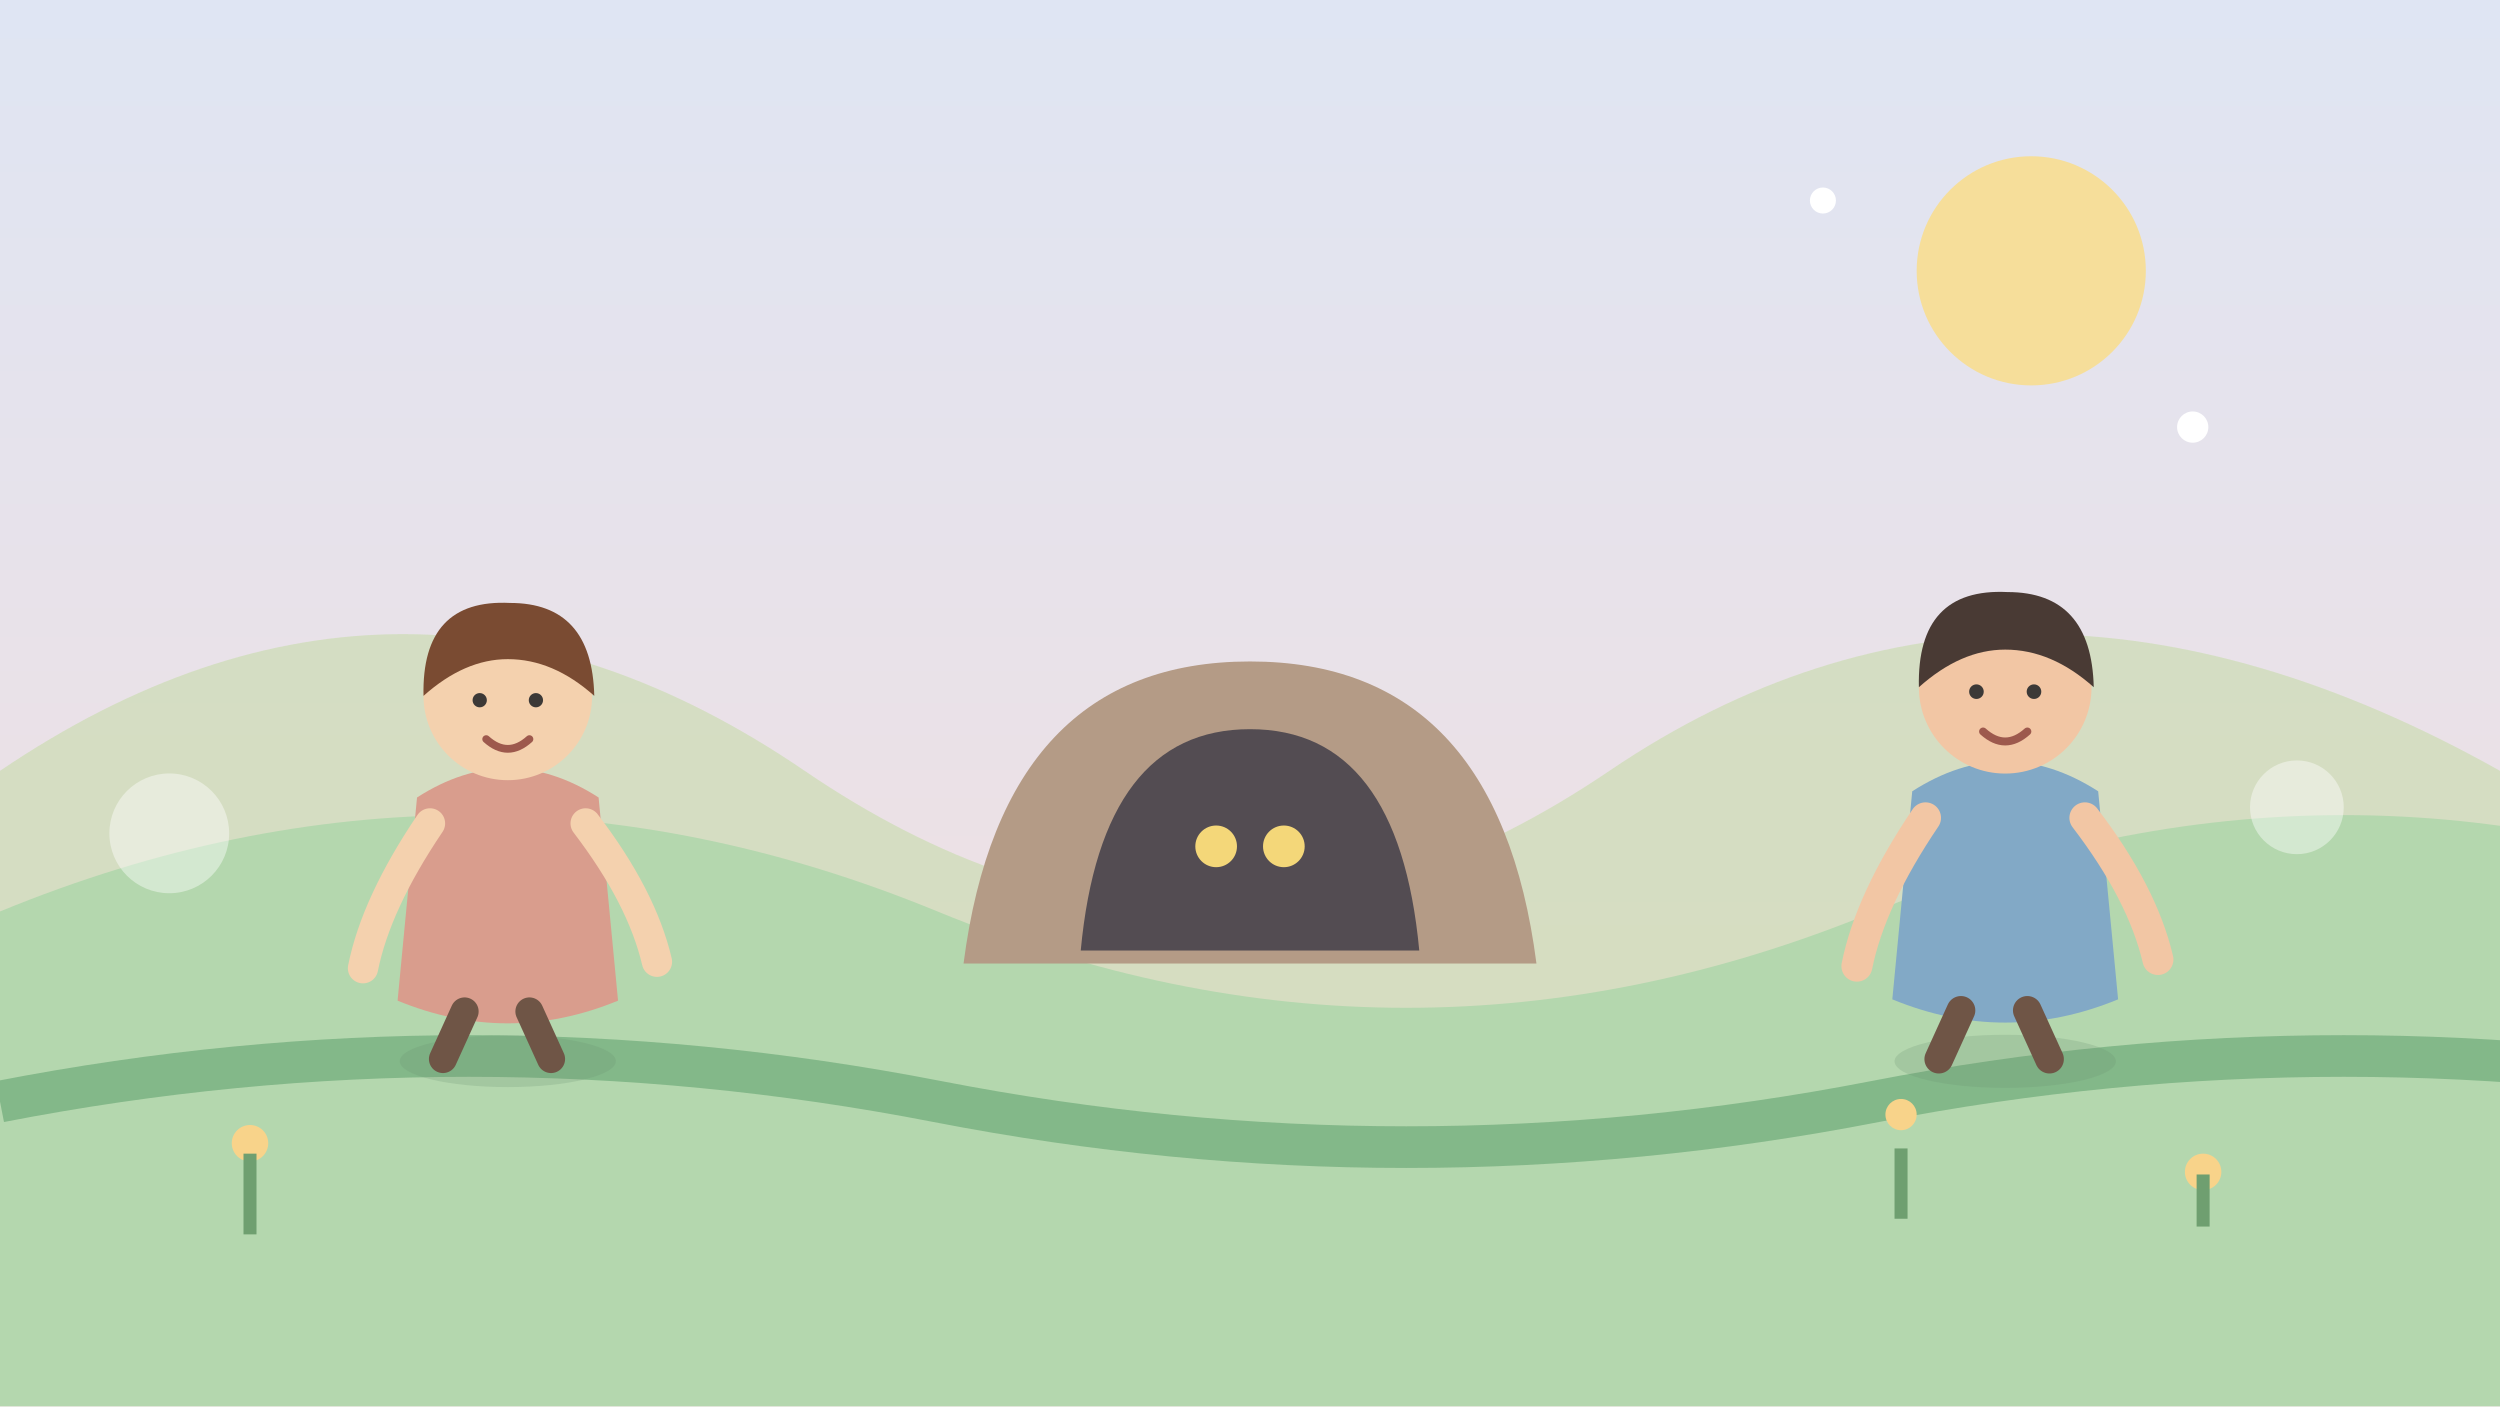
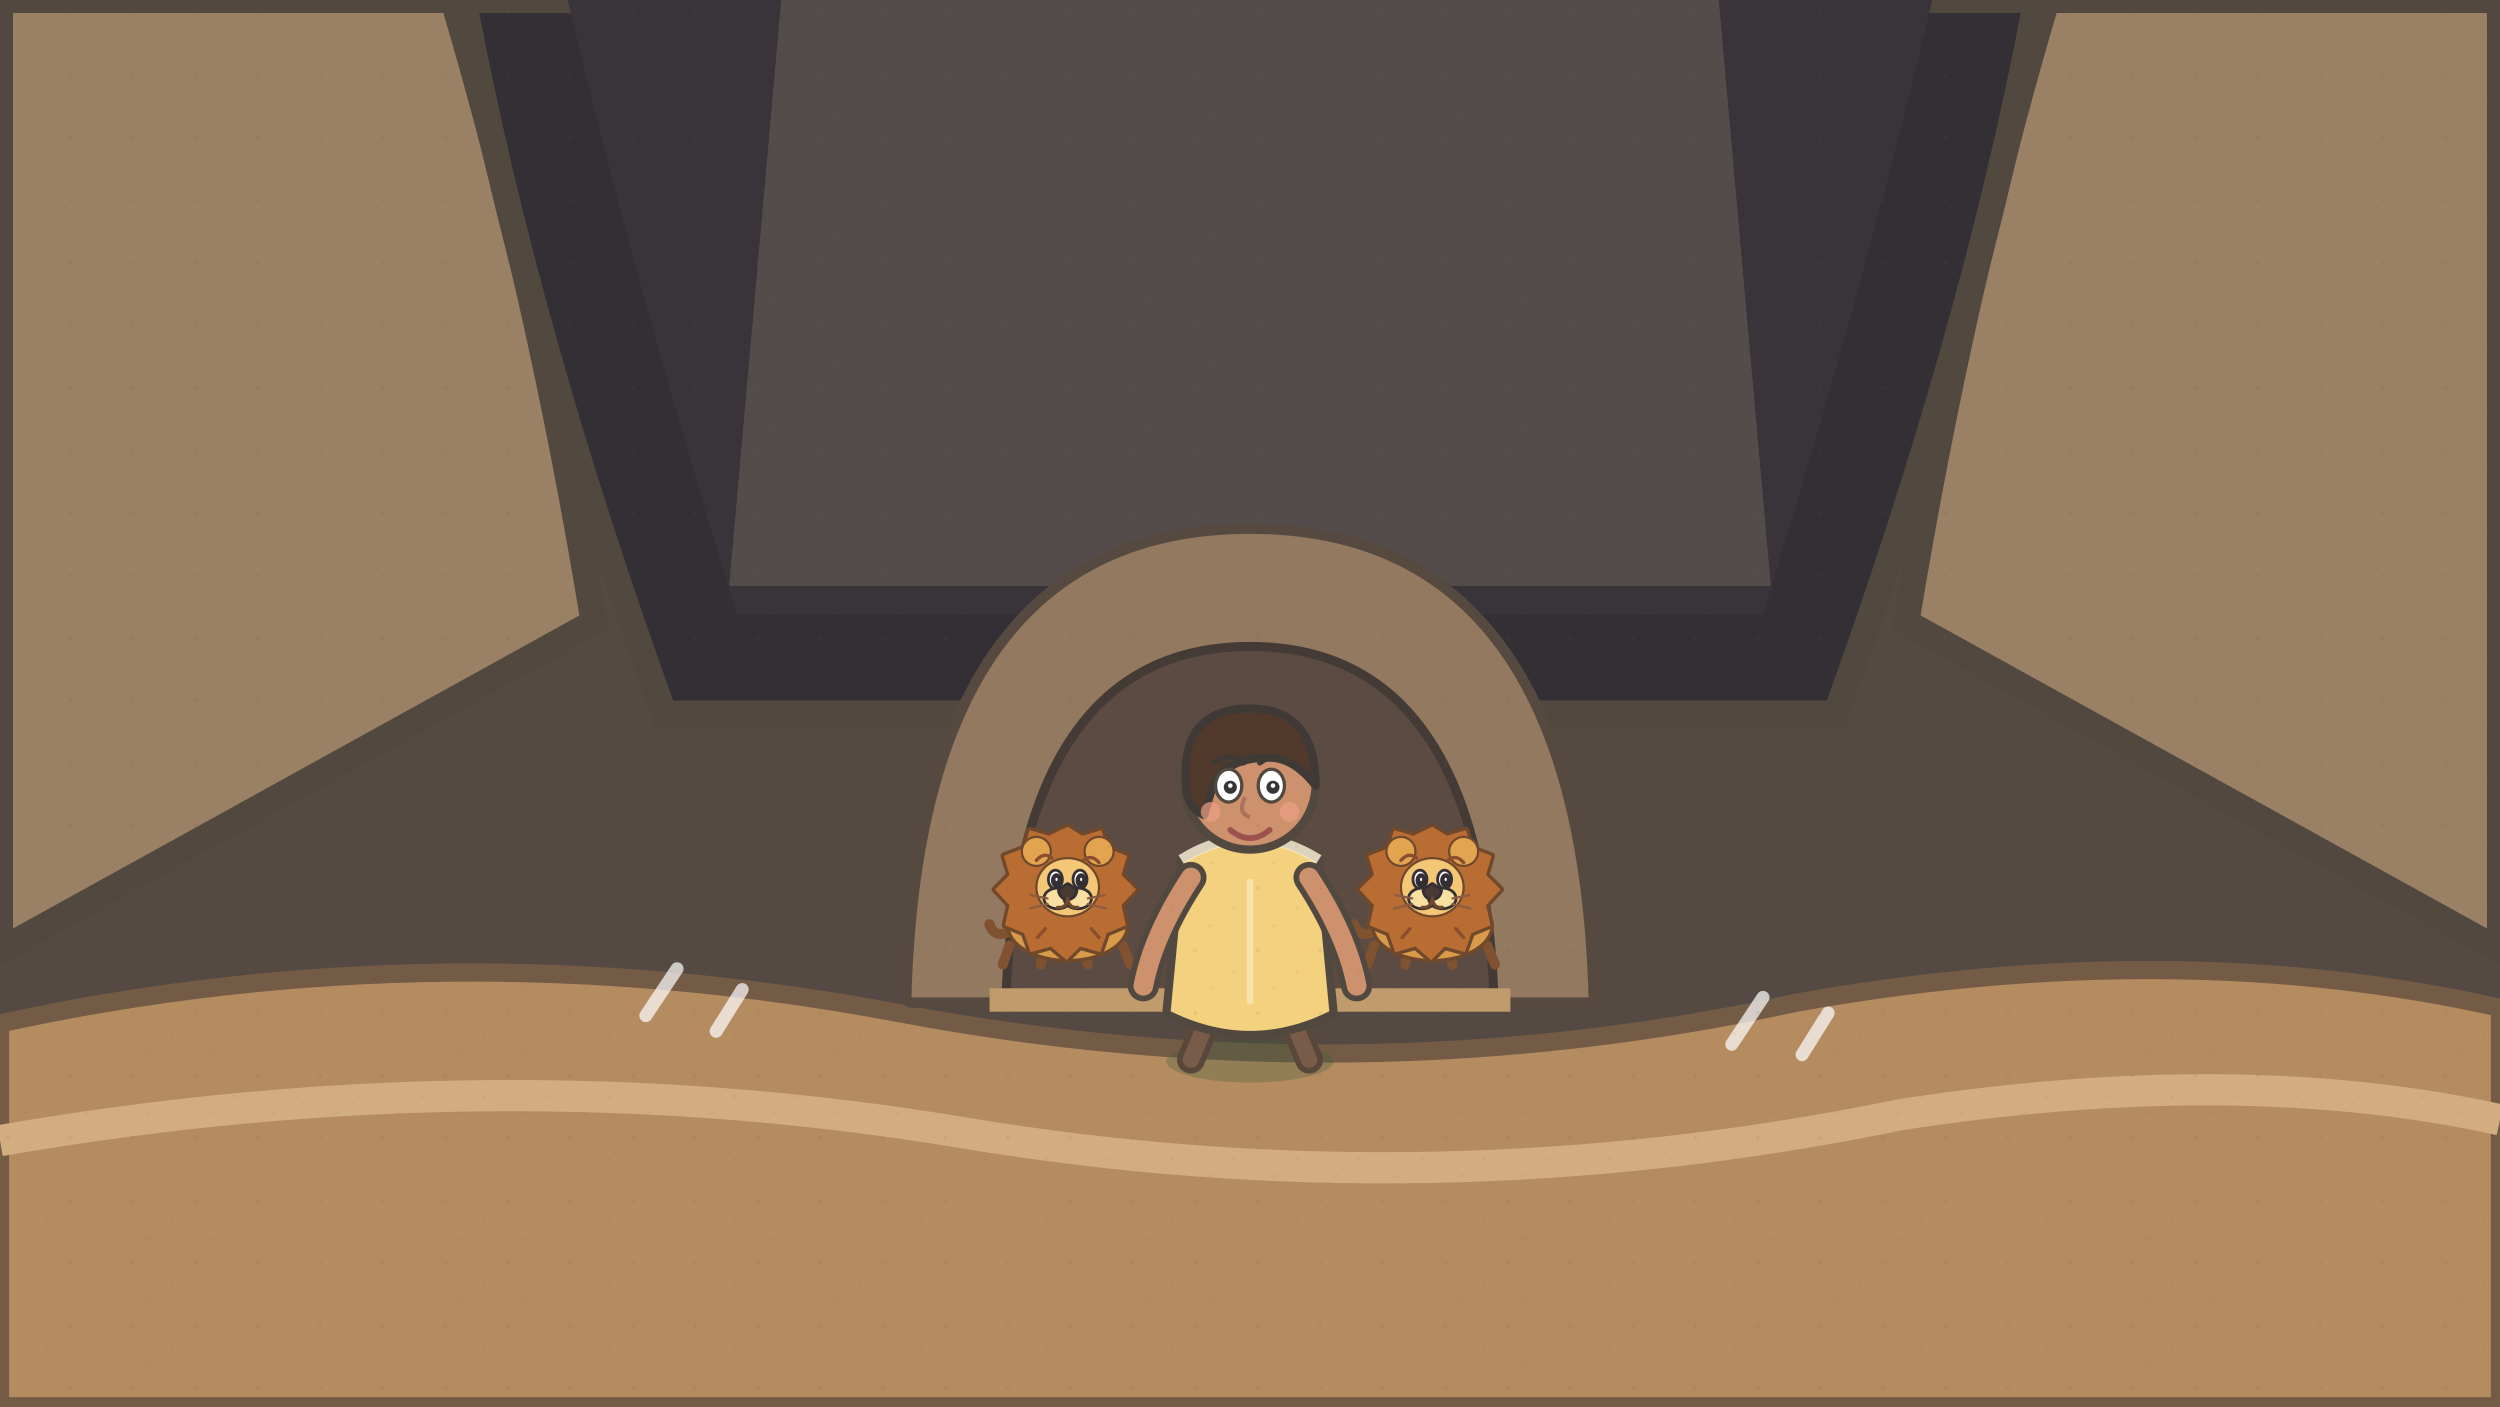
<svg xmlns="http://www.w3.org/2000/svg" viewBox="0 0 960 540">
  <defs>
-     <linearGradient id="sky" x2="0" y2="1">
-       <stop stop-color="#dfe5f3" />
-       <stop offset="1" stop-color="#f4dedd" />
-     </linearGradient>
+     <pattern id="paper" width="24" height="24" patternUnits="userSpaceOnUse">
+       <circle cx="3" cy="5" r=".7" fill="#6f5d4b" opacity=".22" />
+       <circle cx="18" cy="13" r=".55" fill="#6f5d4b" opacity=".18" />
+       <path d="M8 20l2-1" stroke="#6f5d4b" stroke-width=".5" opacity=".18" />
+     </pattern>
  </defs>
-   <rect width="960" height="540" fill="url(#sky)" />
-   <circle cx="780" cy="104" r="44" fill="#f6de9a" />
-   <circle cx="700" cy="77" r="5" fill="#fff" />
-   <circle cx="842" cy="164" r="6" fill="#fff" />
-   <path d="M0 296q155-105 309 0t309 0 342 0v137H0z" fill="#c6dbaa" opacity=".6" />
-   <path d="M0 350q180-74 360 0t360 0 360 0v190H0z" fill="#b4d7ae" />
-   <path d="M0 423q180-35 360 0t360 0 360 0" fill="none" stroke="#83b889" stroke-width="16" />
-   <g>
-     <path d="M370 370q15-116 110-116t110 116z" fill="#b49b86" />
-     <path d="M415 365q8-85 65-85t65 85z" fill="#534c52" />
-     <circle cx="467" cy="325" r="8" fill="#f4d779" />
-     <circle cx="493" cy="325" r="8" fill="#f4d779" />
+   <rect width="960" height="540" fill="#33375f" />
+   <ellipse cx="480" cy="-8" rx="95" ry="48" fill="#ffe49d" />
+   <path d="M420 0h120l150 365H270z" fill="#ffe49d" opacity=".22" />
+   <rect width="960" height="540" fill="#554943" />
+   <path d="M0 0h174Q207 111 228 239L0 365zM960 0H786Q753 111 732 239l228 126z" fill="#9a8064" stroke="#51483f" stroke-width="10" />
+   <path d="M178 0h604Q758 128 705 274H255Q202 128 178 0z" fill="#332f35" stroke="#51483f" stroke-width="10" />
+   <path d="M218 0h524Q717 106 677 236H283Q243 106 218 0z" fill="#39333a" />
+   <path d="M300 0h360L680 225H280z" fill="#ffe7ac" opacity=".14" />
+   <path d="M0 393Q170 356 345 389T690 385Q835 359 960 387V540H0Z" fill="#b58b60" stroke="#735b46" stroke-width="7" />
+   <path d="M0 438Q190 405 370 435T730 428Q860 408 960 430" fill="none" stroke="#d1ad7f" stroke-width="12" />
+   <g stroke="#332f34" stroke-width="5" stroke-linejoin="round" paint-order="stroke fill">
+     <g>
+       <path d="M350 383Q355 205 480 205T610 383z" fill="#92795f" stroke="#564a40" stroke-width="8" />
+       <path d="M388 384Q393 250 480 250t92 134z" fill="#5b4b43" stroke="#443b36" stroke-width="7" />
+       <g transform="translate(410 345) scale(0.43)">
+         <path d="M-39 20Q-63 42-70 23M-52 42l-6 17m37-17-3 17m38-17 4 17m31-17 7 17" fill="none" stroke="#80522f" stroke-width="9" stroke-linecap="round" />
+         <ellipse cx="0" cy="24" rx="52" ry="30" fill="#d89b49" stroke="#70482c" stroke-width="6" />
+         <path d="M0-64l13 8 17-5 5 16 18 7-5 17 13 13-13 14 4 18-17 7-6 17-18-5-12 12-14-12-18 5-6-17-17-7 4-18-13-14 13-13-5-17 18-7 5-16 17 5z" fill="#b96d32" stroke="#70482c" stroke-width="6" stroke-linejoin="round" />
+         <circle cx="-28" cy="-42" r="12" fill="#e2a44f" stroke="#70482c" stroke-width="4" />
+         <circle cx="28" cy="-42" r="12" fill="#e2a44f" stroke="#70482c" stroke-width="4" />
+         <ellipse cx="0" cy="-10" rx="27" ry="25" fill="#f3c775" stroke="#70482c" stroke-width="4" />
+         <ellipse cx="-11" cy="-17" rx="5" ry="7" fill="#fff" />
+         <ellipse cx="11" cy="-17" rx="5" ry="7" fill="#fff" />
+         <ellipse cx="-10" cy="-16" rx="2.5" ry="4" fill="#302d29" />
+         <ellipse cx="12" cy="-16" rx="2.5" ry="4" fill="#302d29" />
+         <ellipse cx="-10" cy="-17" rx="1" ry="1.5" fill="#fff" />
+         <ellipse cx="12" cy="-17" rx="1" ry="1.5" fill="#fff" />
+         <ellipse cx="-9" cy="0" rx="11" ry="8" fill="#f9dfa0" />
+         <ellipse cx="9" cy="0" rx="11" ry="8" fill="#f9dfa0" />
+         <path d="M-7-7L0-12 7-7Q6-1 0 0Q-6-1-7-7Z" fill="#493a34" />
+         <path d="M0 0q-1 9-9 8m9-8q1 9 9 8" fill="none" stroke="#70482c" stroke-width="3" stroke-linecap="round" />
+         <path d="M-18 0l-15-3m15 8-16 4m52-9 15-3M18 5l16 4" fill="none" stroke="#8b5b43" stroke-width="2" stroke-linecap="round" />
+         <path d="M-28-34q7-8 14-2m28 2q7-6 14 2M-20 27l-7 8m48-8 7 8" fill="none" stroke="#8a4d2e" stroke-width="3" stroke-linecap="round" />
+       </g>
+       <g transform="translate(550 345) scale(0.43)">
+         <path d="M-39 20Q-63 42-70 23M-52 42l-6 17m37-17-3 17m38-17 4 17m31-17 7 17" fill="none" stroke="#80522f" stroke-width="9" stroke-linecap="round" />
+         <ellipse cx="0" cy="24" rx="52" ry="30" fill="#d89b49" stroke="#70482c" stroke-width="6" />
+         <path d="M0-64l13 8 17-5 5 16 18 7-5 17 13 13-13 14 4 18-17 7-6 17-18-5-12 12-14-12-18 5-6-17-17-7 4-18-13-14 13-13-5-17 18-7 5-16 17 5z" fill="#b96d32" stroke="#70482c" stroke-width="6" stroke-linejoin="round" />
+         <circle cx="-28" cy="-42" r="12" fill="#e2a44f" stroke="#70482c" stroke-width="4" />
+         <circle cx="28" cy="-42" r="12" fill="#e2a44f" stroke="#70482c" stroke-width="4" />
+         <ellipse cx="0" cy="-10" rx="27" ry="25" fill="#f3c775" stroke="#70482c" stroke-width="4" />
+         <ellipse cx="-11" cy="-17" rx="5" ry="7" fill="#fff" />
+         <ellipse cx="11" cy="-17" rx="5" ry="7" fill="#fff" />
+         <ellipse cx="-10" cy="-16" rx="2.5" ry="4" fill="#302d29" />
+         <ellipse cx="12" cy="-16" rx="2.5" ry="4" fill="#302d29" />
+         <ellipse cx="-10" cy="-17" rx="1" ry="1.5" fill="#fff" />
+         <ellipse cx="12" cy="-17" rx="1" ry="1.5" fill="#fff" />
+         <ellipse cx="-9" cy="0" rx="11" ry="8" fill="#f9dfa0" />
+         <ellipse cx="9" cy="0" rx="11" ry="8" fill="#f9dfa0" />
+         <path d="M-7-7L0-12 7-7Q6-1 0 0Q-6-1-7-7Z" fill="#493a34" />
+         <path d="M0 0q-1 9-9 8m9-8q1 9 9 8" fill="none" stroke="#70482c" stroke-width="3" stroke-linecap="round" />
+         <path d="M-18 0l-15-3m15 8-16 4m52-9 15-3M18 5l16 4" fill="none" stroke="#8b5b43" stroke-width="2" stroke-linecap="round" />
+         <path d="M-28-34q7-8 14-2m28 2q7-6 14 2M-20 27l-7 8m48-8 7 8" fill="none" stroke="#8a4d2e" stroke-width="3" stroke-linecap="round" />
+       </g>
+       <path d="M380 384h200" stroke="#c09b6c" stroke-width="9" />
+     </g>
  </g>
-   <g transform="translate(195 405) scale(0.83)">
-     <ellipse cx="0" cy="3" rx="50" ry="12" fill="#698f6f" opacity=".22" />
-     <path d="M-42-119 Q0-146 42-119 L51-25 Q0-4-51-25Z" fill="#d99d8d" />
-     <path d="M-36-107 Q-61-70-67-40 M36-107 Q62-73 69-43" fill="none" stroke="#f4d1ae" stroke-width="14" stroke-linecap="round" />
-     <path d="M-20-20l-10 22m40-22 10 22" fill="none" stroke="#6f5546" stroke-width="13" stroke-linecap="round" />
-     <circle cx="0" cy="-166" r="39" fill="#f4d1ae" />
-     <path d="M-39-166Q-40-211 1-209q38 0 39 43-19-17-40-17-20 0-39 17" fill="#7a4b32" />
-     <circle cx="-13" cy="-164" r="3.3" fill="#3c3937" />
-     <circle cx="13" cy="-164" r="3.3" fill="#3c3937" />
-     <path d="M-10-146q10 9 20 0" fill="none" stroke="#9d594d" stroke-width="3.6" stroke-linecap="round" />
+   <g transform="translate(480 405) scale(0.63)">
+     <ellipse cx="0" cy="4" rx="51" ry="13" fill="#365d36" opacity=".28" />
+     <path d="M-23-28l-13 31m59-31L36 3" fill="none" stroke="#59473c" stroke-width="17" stroke-linecap="round" />
+     <path d="M-23-28l-13 31m59-31L36 3" fill="none" stroke="#785c49" stroke-width="10" stroke-linecap="round" />
+     <path d="M-42-119Q0-145 42-119L51-25Q0 1-51-25Z" fill="#f4d17f" stroke="#51483f" stroke-width="5" stroke-linejoin="round" />
+     <path d="M-36-108Q-59-73-65-42M36-108Q59-73 65-42" fill="none" stroke="#51483f" stroke-width="19" stroke-linecap="round" />
+     <path d="M-36-108Q-59-73-65-42M36-108Q59-73 65-42" fill="none" stroke="#ce916d" stroke-width="12" stroke-linecap="round" />
+     <path d="M-42-119Q0-145 42-119" fill="none" stroke="#fff6dc" stroke-width="6" opacity=".8" />
+     <circle cx="0" cy="-165" r="40" fill="#ce916d" stroke="#51483f" stroke-width="5" />
+     <path d="M-39-166Q-42-211 0-211Q40-211 40-164Q26-182 10-181Q-12-181-22-166L-28-146Q-39-151-39-166Z" fill="#51392c" stroke="#403a36" stroke-width="5" stroke-linejoin="round" />
+     <ellipse cx="-13" cy="-164" rx="8" ry="10" fill="#fff" stroke="#51483f" stroke-width="2" />
+     <ellipse cx="13" cy="-164" rx="8" ry="10" fill="#fff" stroke="#51483f" stroke-width="2" />
+     <circle cx="-12" cy="-163" r="4" fill="#373535" />
+     <circle cx="14" cy="-163" r="4" fill="#373535" />
+     <circle cx="-12" cy="-164" r="1.4" fill="#fff" />
+     <circle cx="14" cy="-164" r="1.4" fill="#fff" />
+     <path d="M-22-178q9-7 18 0m10 0q9-7 18 0" fill="none" stroke="#403a36" stroke-width="3.5" stroke-linecap="round" />
+     <path d="M-3-157q-5 10 3 12" fill="none" stroke="#ad725e" stroke-width="2.5" />
+     <circle cx="-24" cy="-148" r="6" fill="#ee9e83" opacity=".7" />
+     <circle cx="24" cy="-148" r="6" fill="#ee9e83" opacity=".7" />
+     <path d="M-12-137Q0-127 12-137" fill="none" stroke="#9d514d" stroke-width="3.5" stroke-linecap="round" />
+     <path d="M0-107v76" stroke="#fff" stroke-width="4" opacity=".35" />
  </g>
-   <g transform="translate(770 405) scale(0.85)">
-     <ellipse cx="0" cy="3" rx="50" ry="12" fill="#698f6f" opacity=".22" />
-     <path d="M-42-119 Q0-146 42-119 L51-25 Q0-4-51-25Z" fill="#82a9c6" />
-     <path d="M-36-107 Q-61-70-67-40 M36-107 Q62-73 69-43" fill="none" stroke="#f2c6a4" stroke-width="14" stroke-linecap="round" />
-     <path d="M-20-20l-10 22m40-22 10 22" fill="none" stroke="#6f5546" stroke-width="13" stroke-linecap="round" />
-     <circle cx="0" cy="-166" r="39" fill="#f2c6a4" />
-     <path d="M-39-166Q-40-211 1-209q38 0 39 43-19-17-40-17-20 0-39 17" fill="#493a34" />
-     <circle cx="-13" cy="-164" r="3.3" fill="#3c3937" />
-     <circle cx="13" cy="-164" r="3.3" fill="#3c3937" />
-     <path d="M-10-146q10 9 20 0" fill="none" stroke="#9d594d" stroke-width="3.6" stroke-linecap="round" />
+   <g fill="none" stroke="#fff" stroke-width="5" stroke-linecap="round" opacity=".7">
+     <path d="M248 390l12-18m15 24 10-16m380 21 12-18m15 22 10-16" />
  </g>
-   <g fill="#f8d38a">
-     <circle cx="96" cy="439" r="7" />
-     <circle cx="846" cy="450" r="7" />
-     <circle cx="730" cy="428" r="6" />
-   </g>
-   <g stroke="#6f9f70" stroke-width="5">
-     <path d="M96 474v-31m750 28v-20m-116 17v-27" />
-   </g>
-   <g fill="#fff" opacity=".42">
-     <circle cx="65" cy="320" r="23" />
-     <circle cx="882" cy="310" r="18" />
-   </g>
+   <rect width="960" height="540" fill="url(#paper)" opacity=".48" pointer-events="none" />
</svg>
